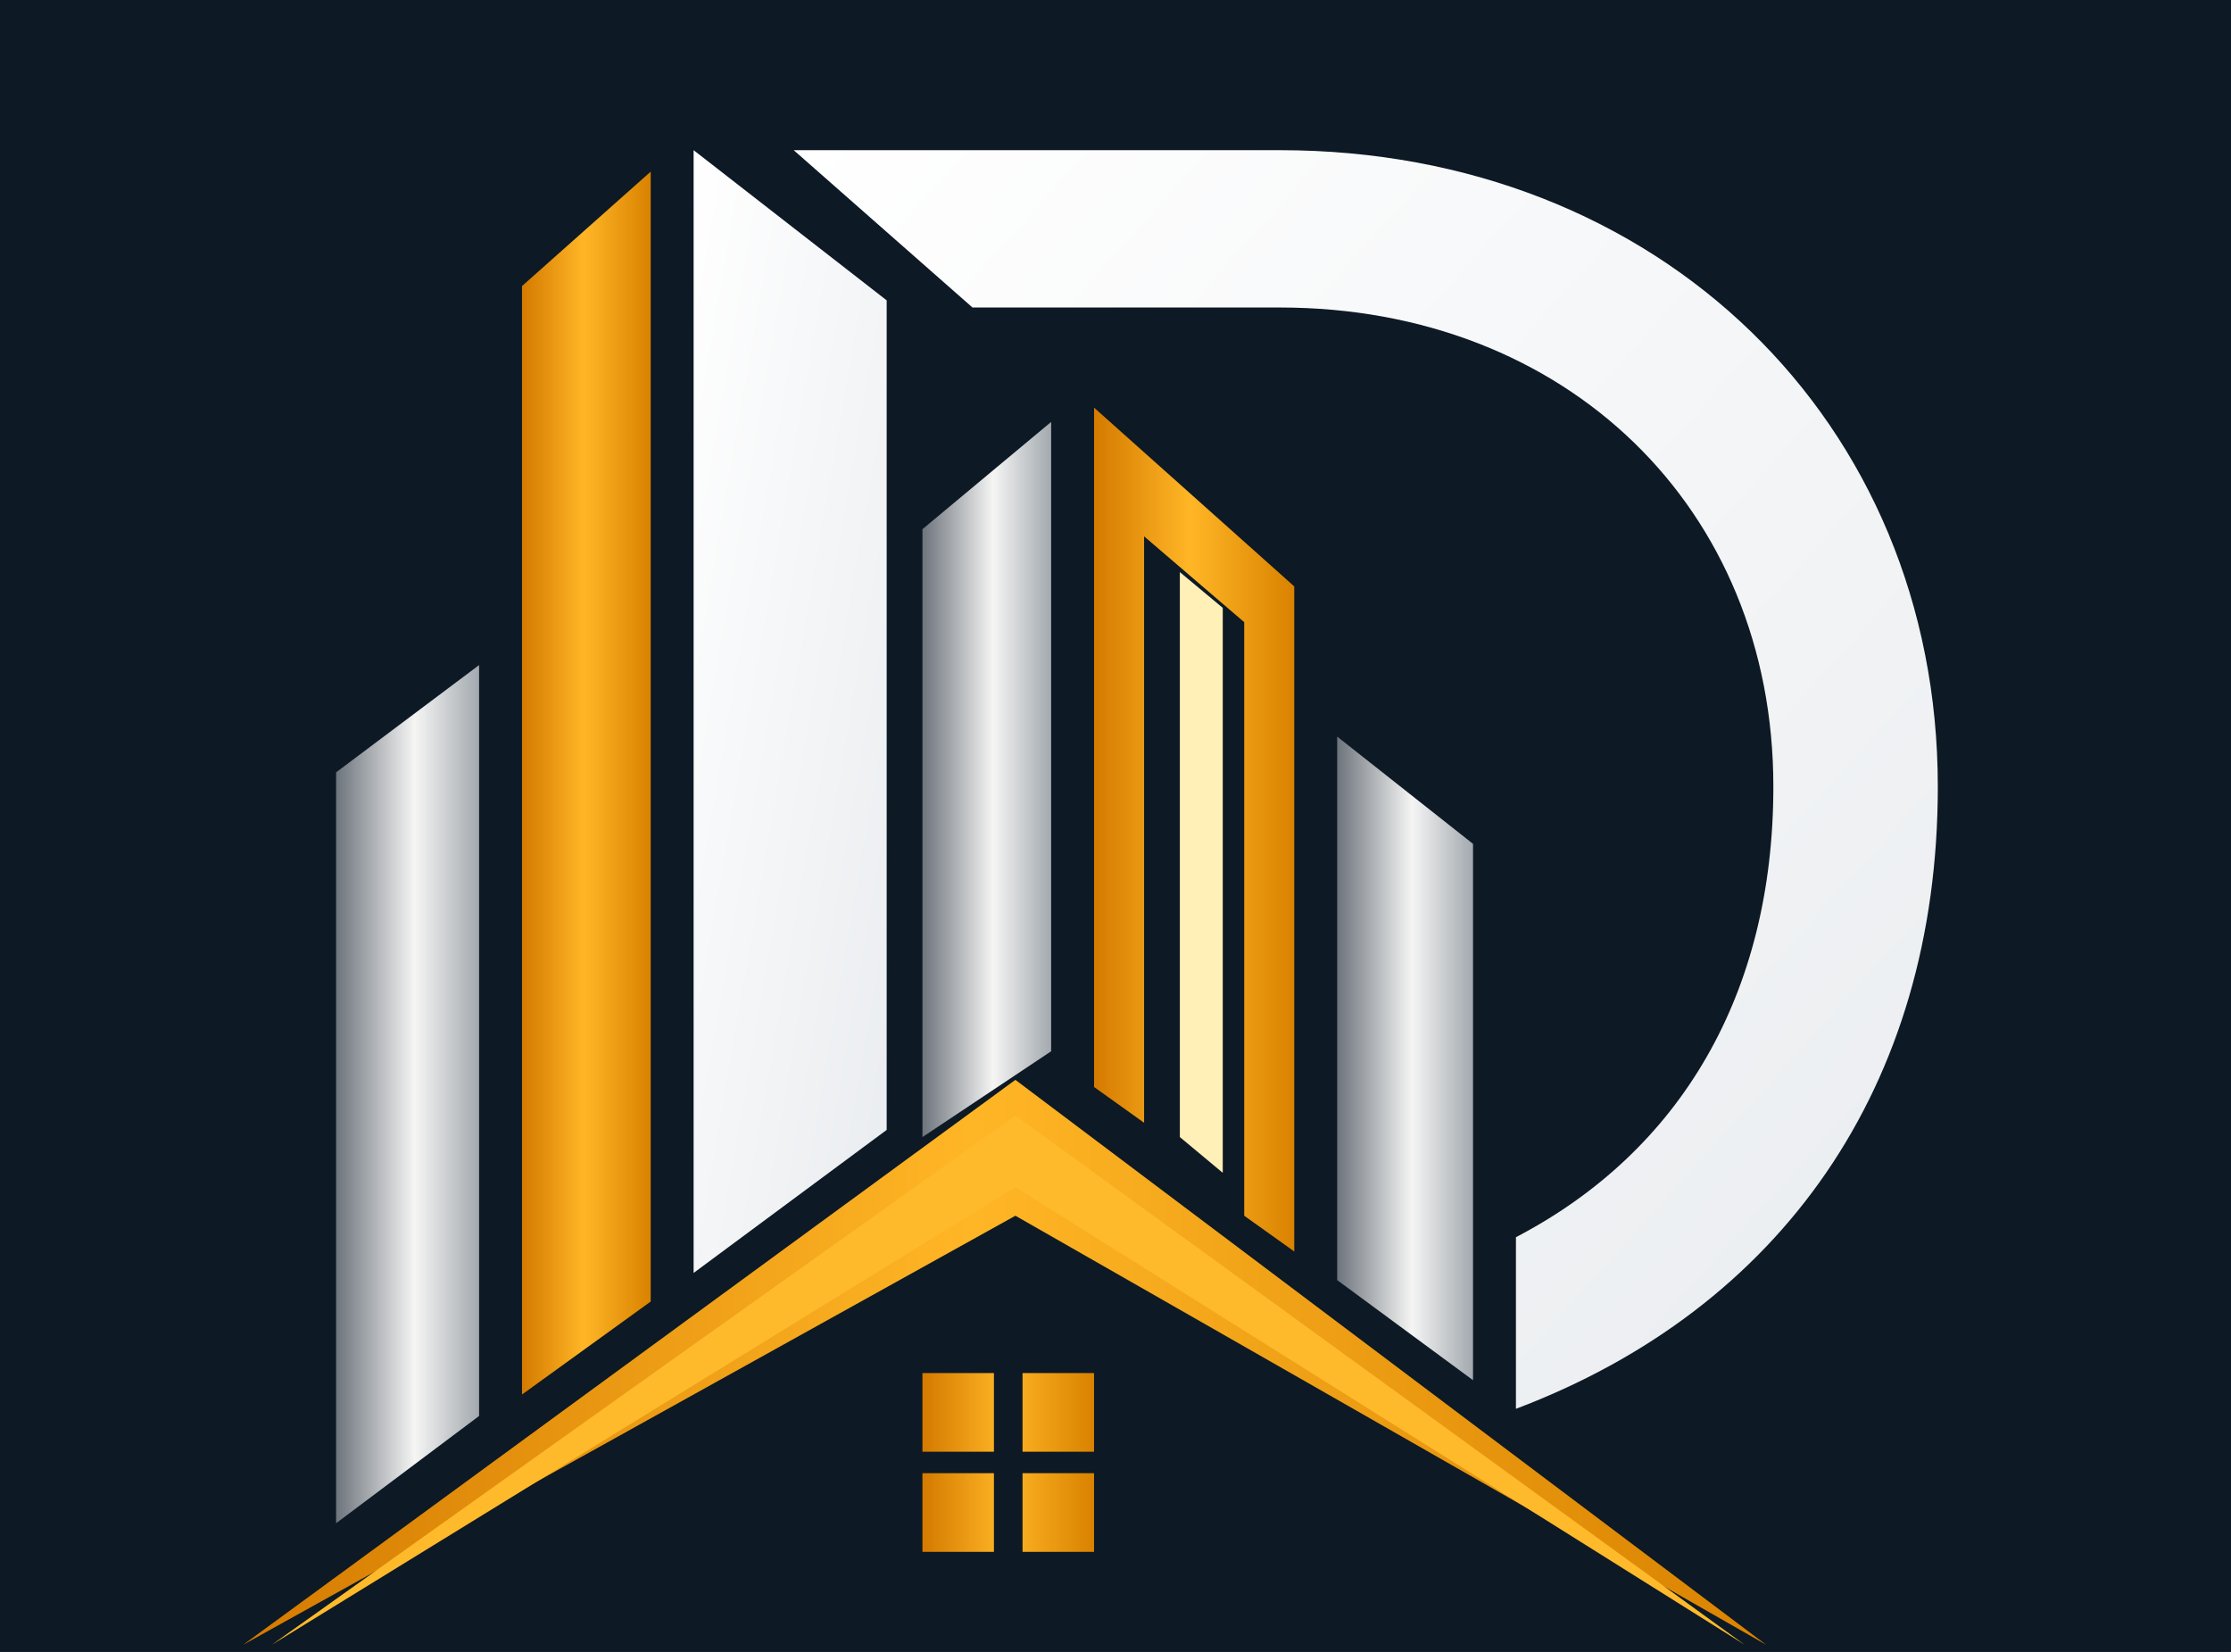
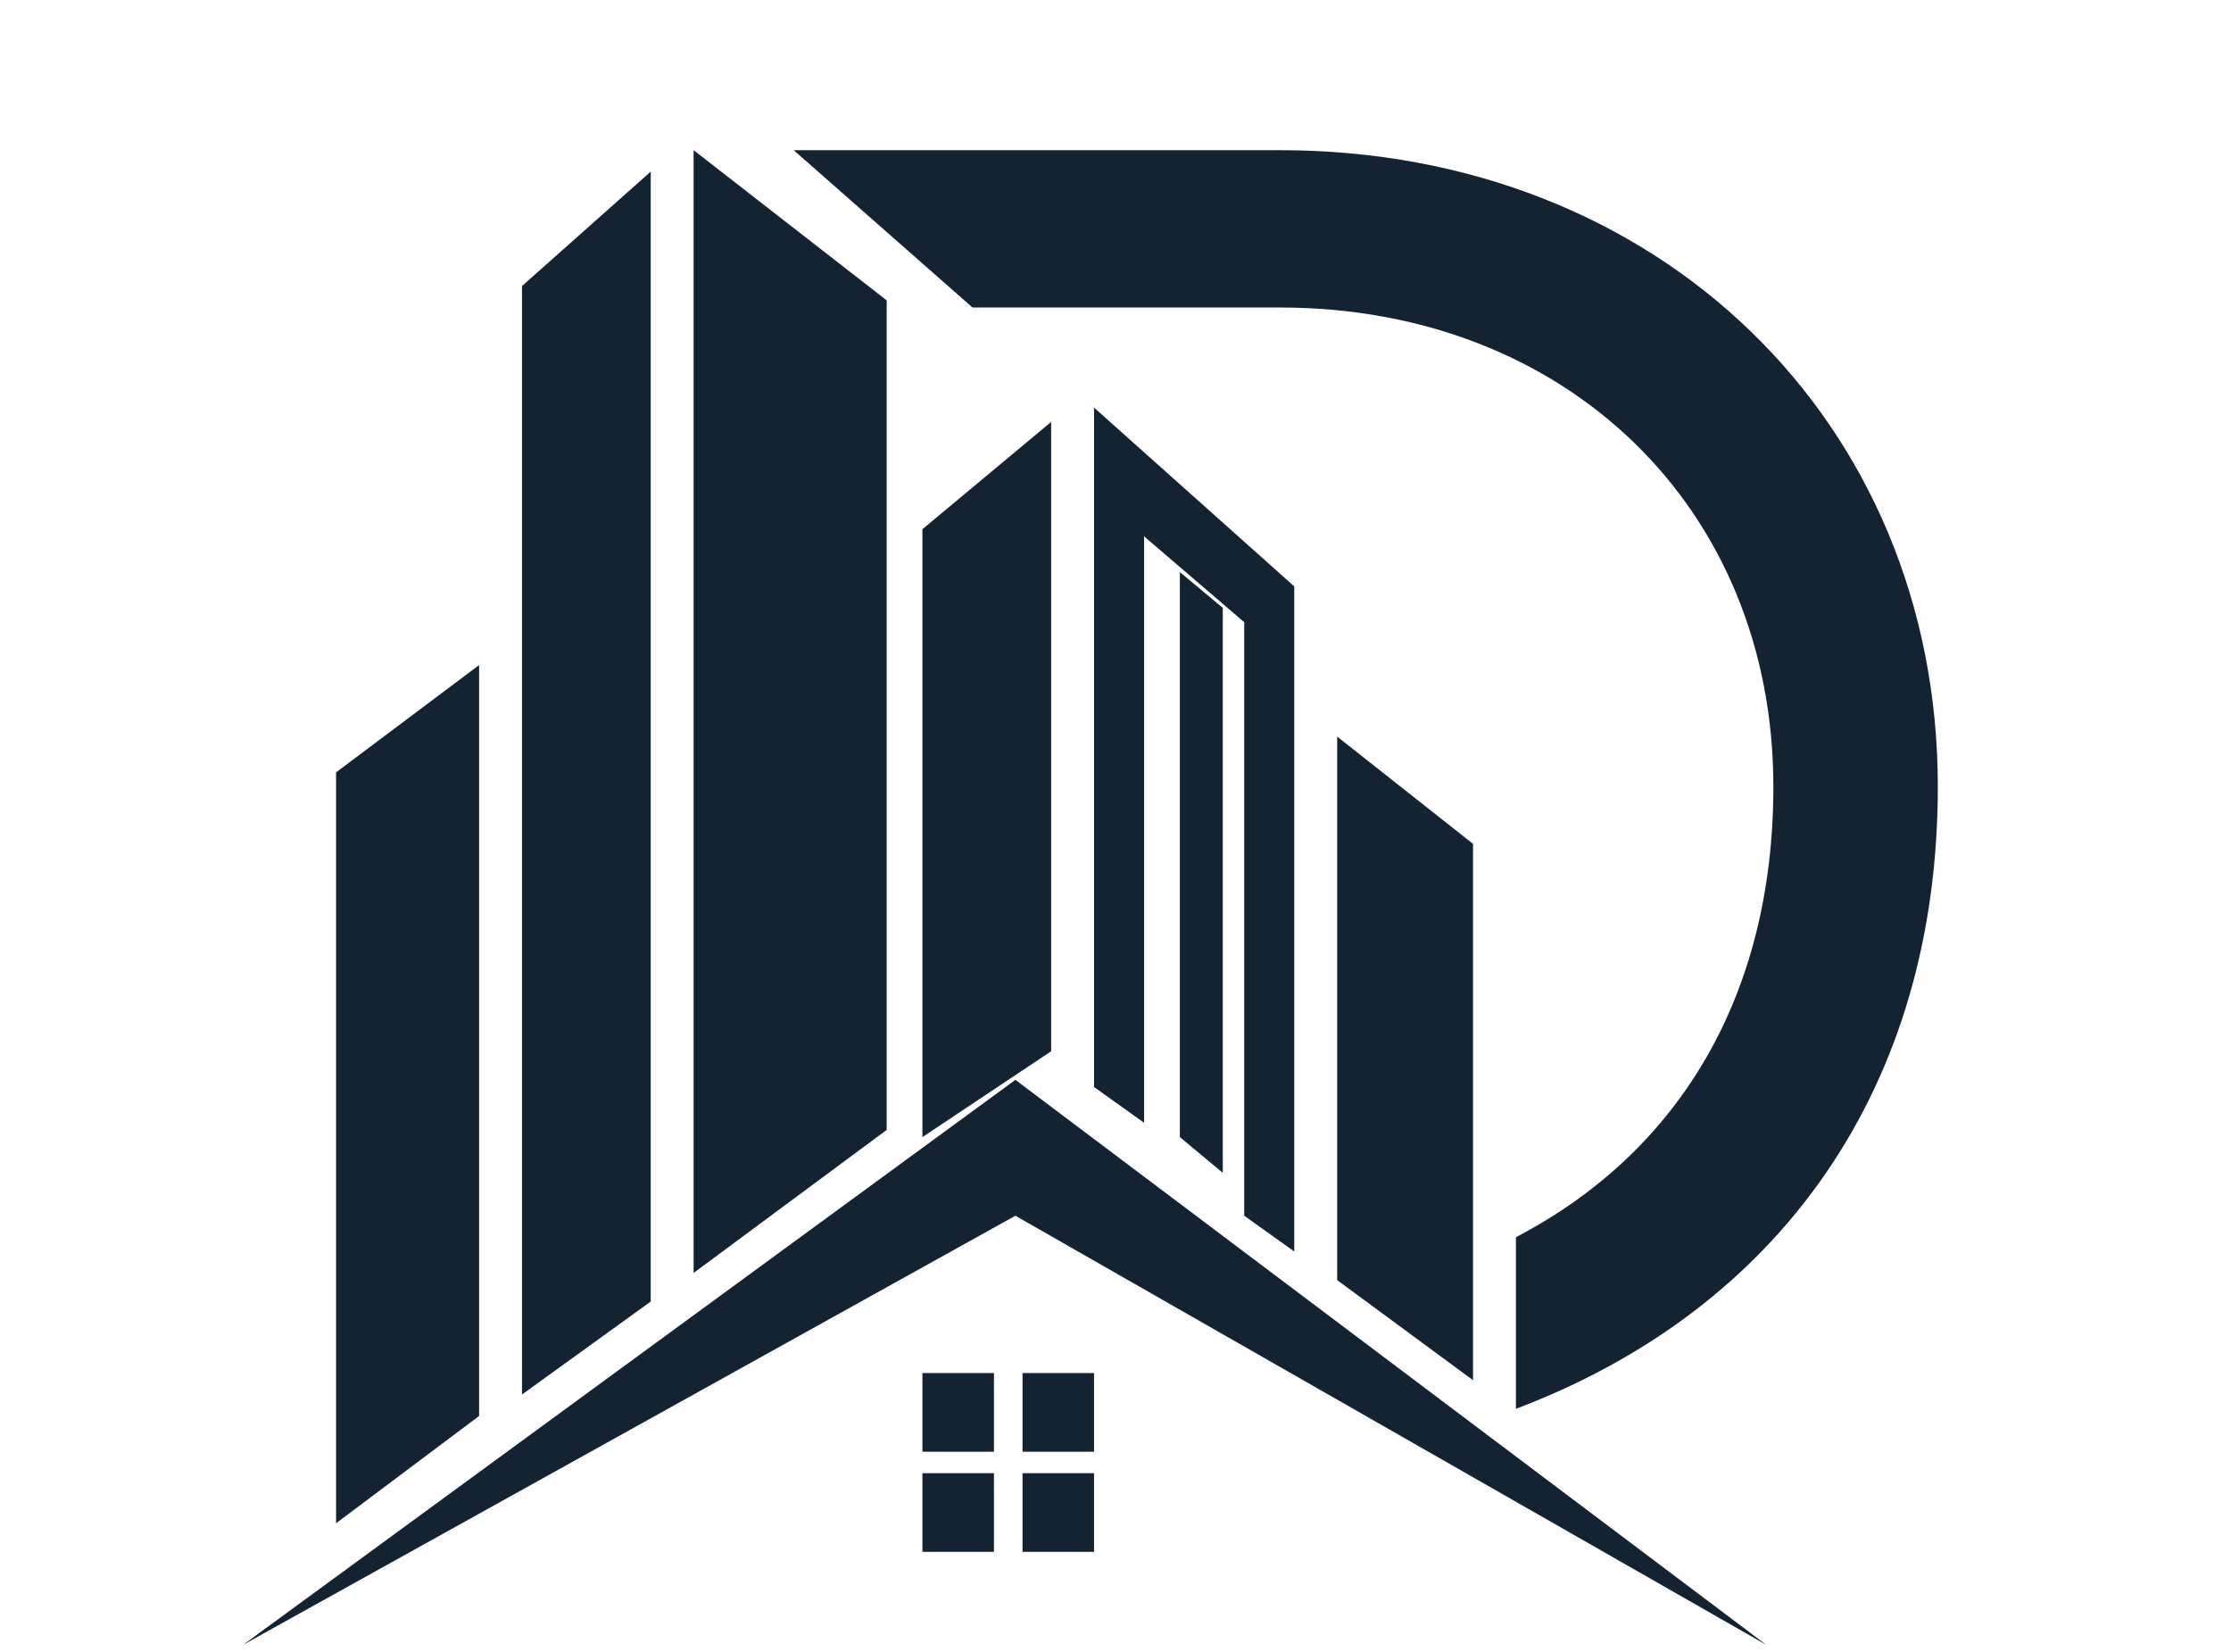
<svg xmlns="http://www.w3.org/2000/svg" viewBox="0 0 312 231" role="img" aria-labelledby="title">
-   <defs>
-     <linearGradient id="white" x1="0" y1="0" x2="1" y2="1">
-       <stop stop-color="#fff" />
-       <stop offset="1" stop-color="#e9ecef" />
-     </linearGradient>
-     <linearGradient id="silver" x1="0" y1="0" x2="1" y2="0">
-       <stop stop-color="#6d747c" />
-       <stop offset=".55" stop-color="#f5f5f4" />
-       <stop offset="1" stop-color="#a3a9af" />
-     </linearGradient>
-     <linearGradient id="gold" x1="0" y1="0" x2="1" y2="0">
-       <stop stop-color="#d47a00" />
-       <stop offset=".48" stop-color="#ffb626" />
-       <stop offset="1" stop-color="#d98200" />
-     </linearGradient>
-   </defs>
-   <rect width="312" height="231" fill="#0d1924" />
-   <path d="M111 21h68c53 0 92 38 92 89 0 42-22 73-59 87v-24c23-12 36-34 36-63 0-39-29-67-69-67h-43Z" fill="url(#white)" />
-   <path d="M97 21l27 21v116l-27 20Z" fill="url(#white)" />
-   <path d="M73 40 91 24v158l-18 13Z" fill="url(#gold)" />
-   <path d="M47 108 67 93v105l-20 15Z" fill="url(#silver)" />
-   <path d="M129 74 147 59v88l-18 12Z" fill="url(#silver)" />
-   <path d="M153 57 181 82v93l-7-5V87l-14-12v82l-7-5Z" fill="url(#gold)" />
-   <path d="M165 80 171 85v79l-6-5Z" fill="#fff0b7" />
-   <path d="M187 103 206 118v75l-19-14Z" fill="url(#silver)" />
-   <path d="m34 230 108-79 105 79-105-60Z" fill="url(#gold)" />
-   <path d="m38 230 104-74 102 74-102-64Z" fill="#ffba2c" />
-   <path d="m47 230 95-59 95 59Z" fill="#0d1924" />
-   <path d="M129 192h10v11h-10Zm14 0h10v11h-10Zm-14 14h10v11h-10Zm14 0h10v11h-10Z" fill="url(#gold)" />
+   <g fill="#142331">
+     <path d="M111 21h68c53 0 92 38 92 89 0 42-22 73-59 87v-24c23-12 36-34 36-63 0-39-29-67-69-67h-43Z" />
+     <path d="M97 21l27 21v116l-27 20Z" />
+     <path d="M73 40 91 24v158l-18 13Z" />
+     <path d="M47 108 67 93v105l-20 15Z" />
+     <path d="M129 74 147 59v88l-18 12Z" />
+     <path d="M153 57 181 82v93l-7-5V87l-14-12v82l-7-5Z" />
+     <path d="M165 80 171 85v79l-6-5Z" />
+     <path d="M187 103 206 118v75l-19-14Z" />
+     <path d="m34 230 108-79 105 79-105-60Z" />
+     <path d="M129 192h10v11h-10Zm14 0h10v11h-10Zm-14 14h10v11h-10Zm14 0h10v11h-10Z" />
+   </g>
</svg>
